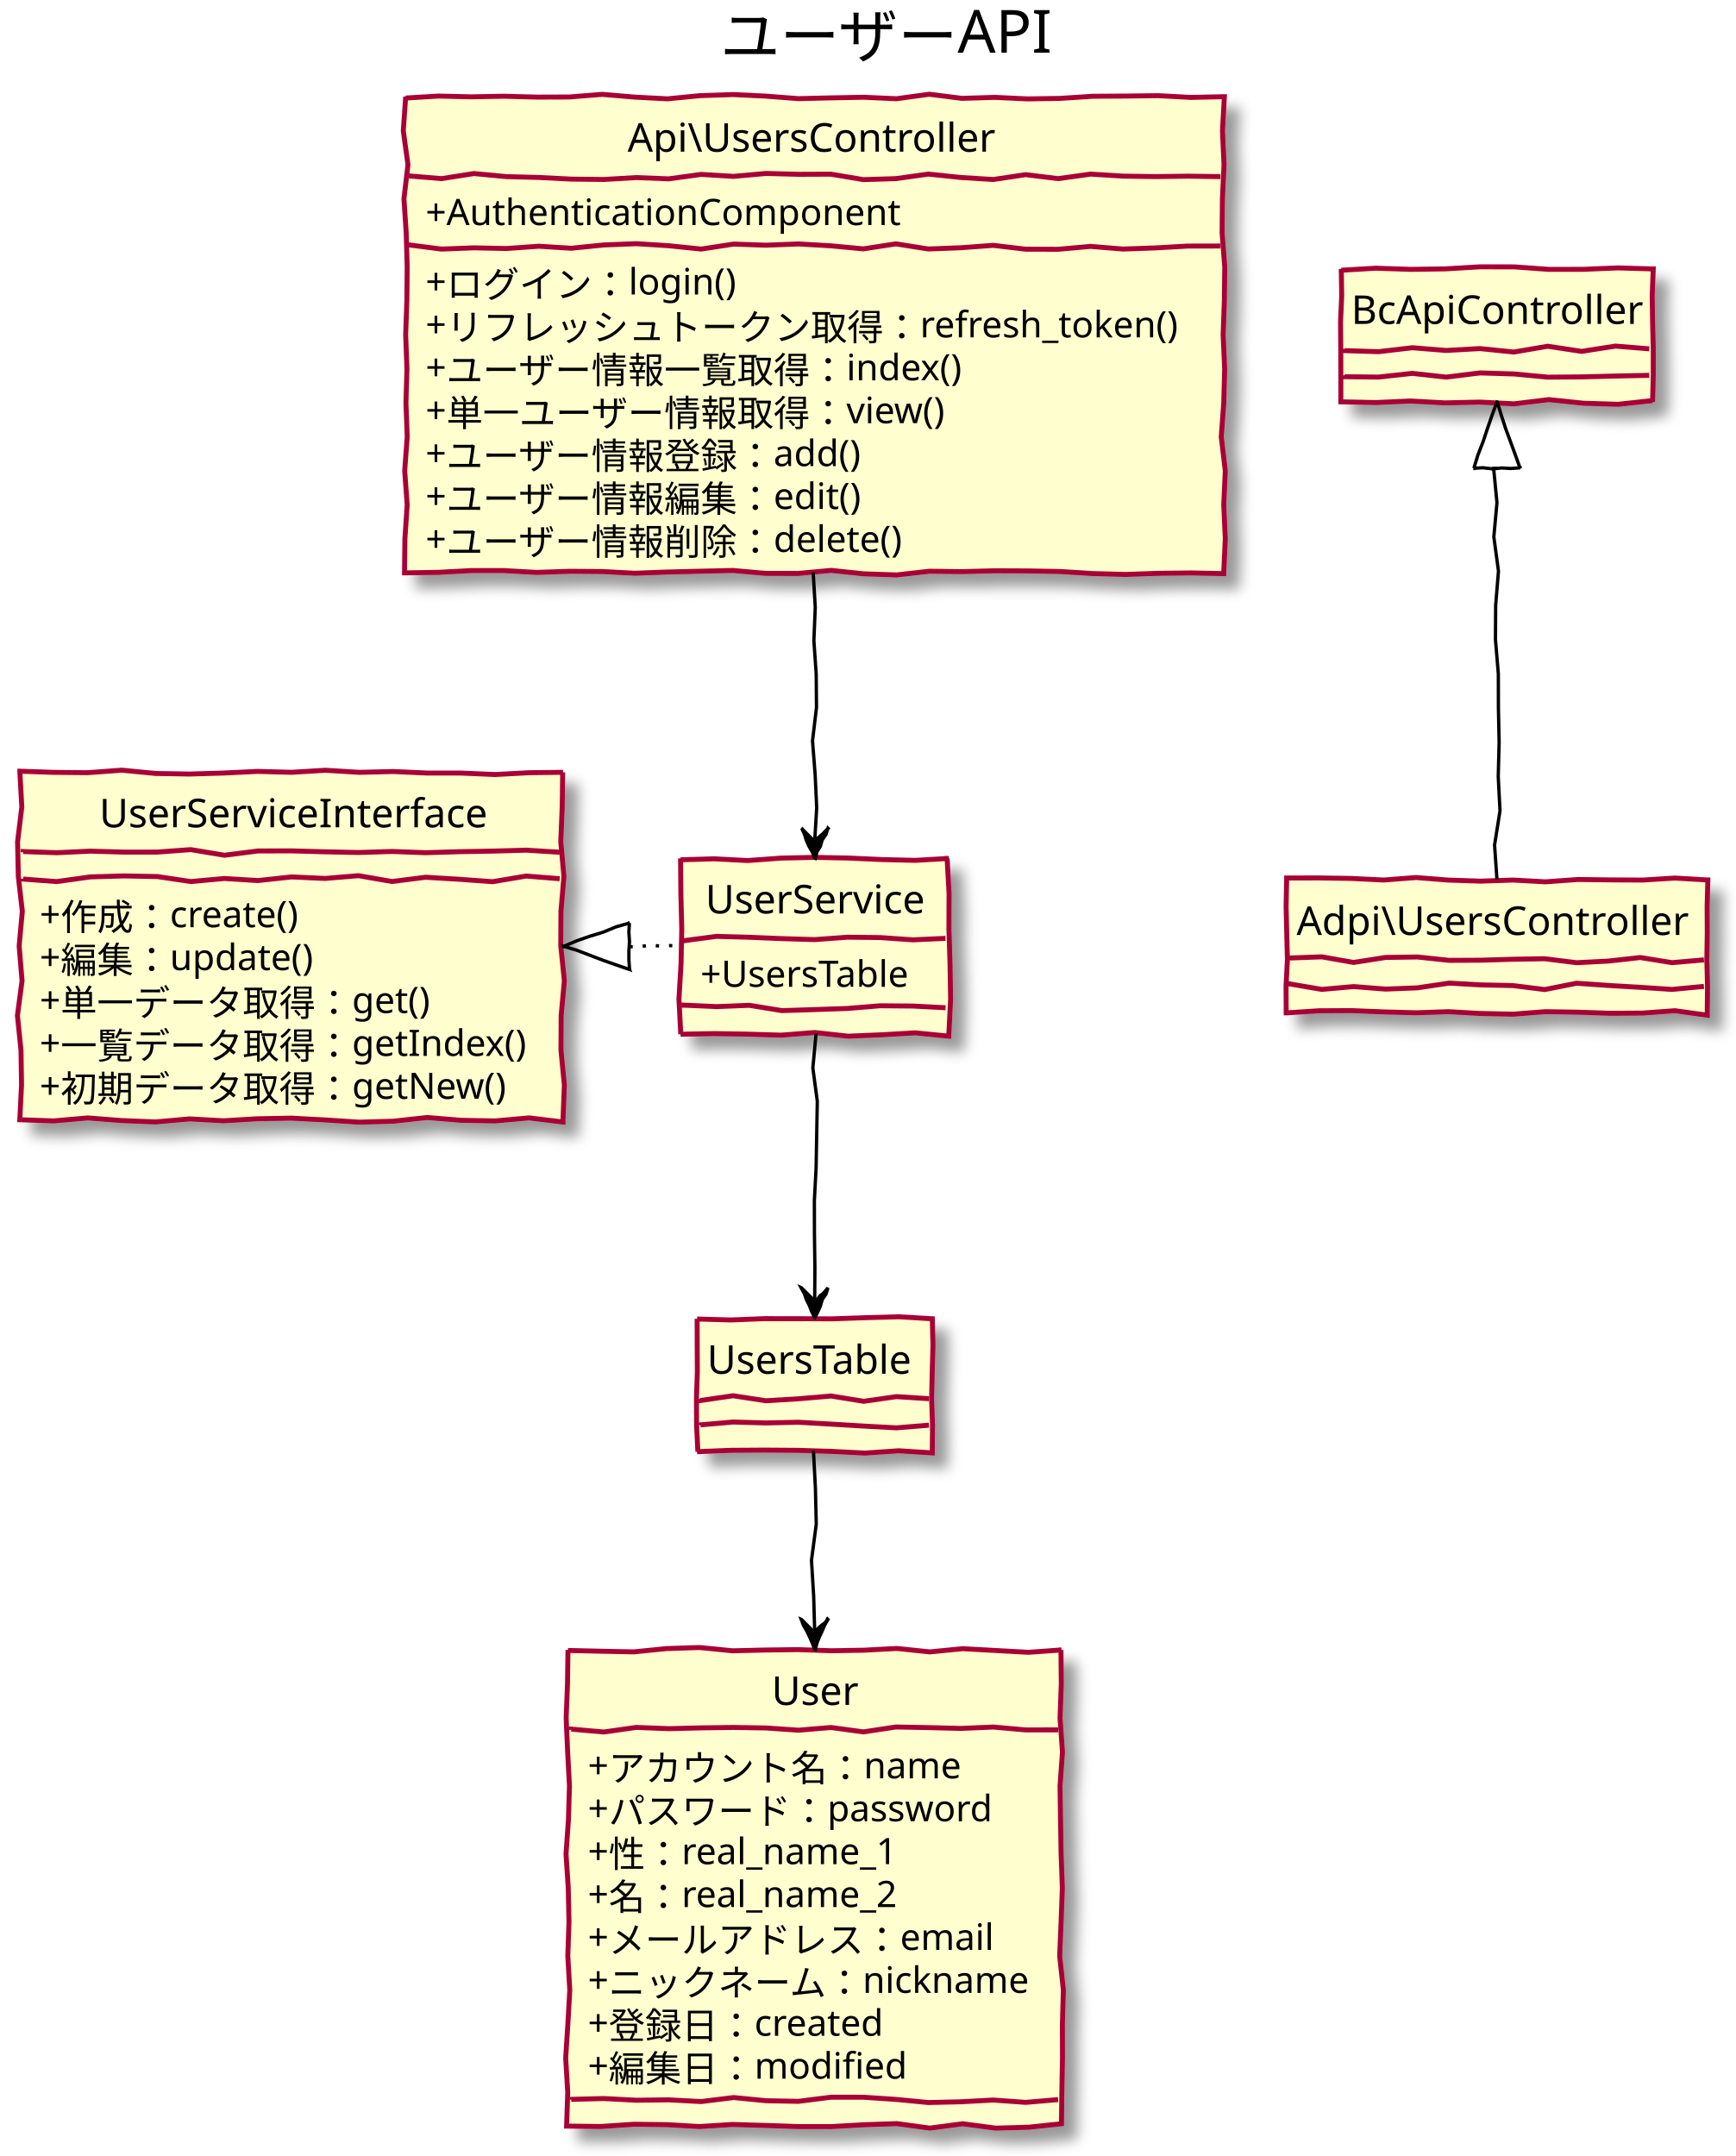
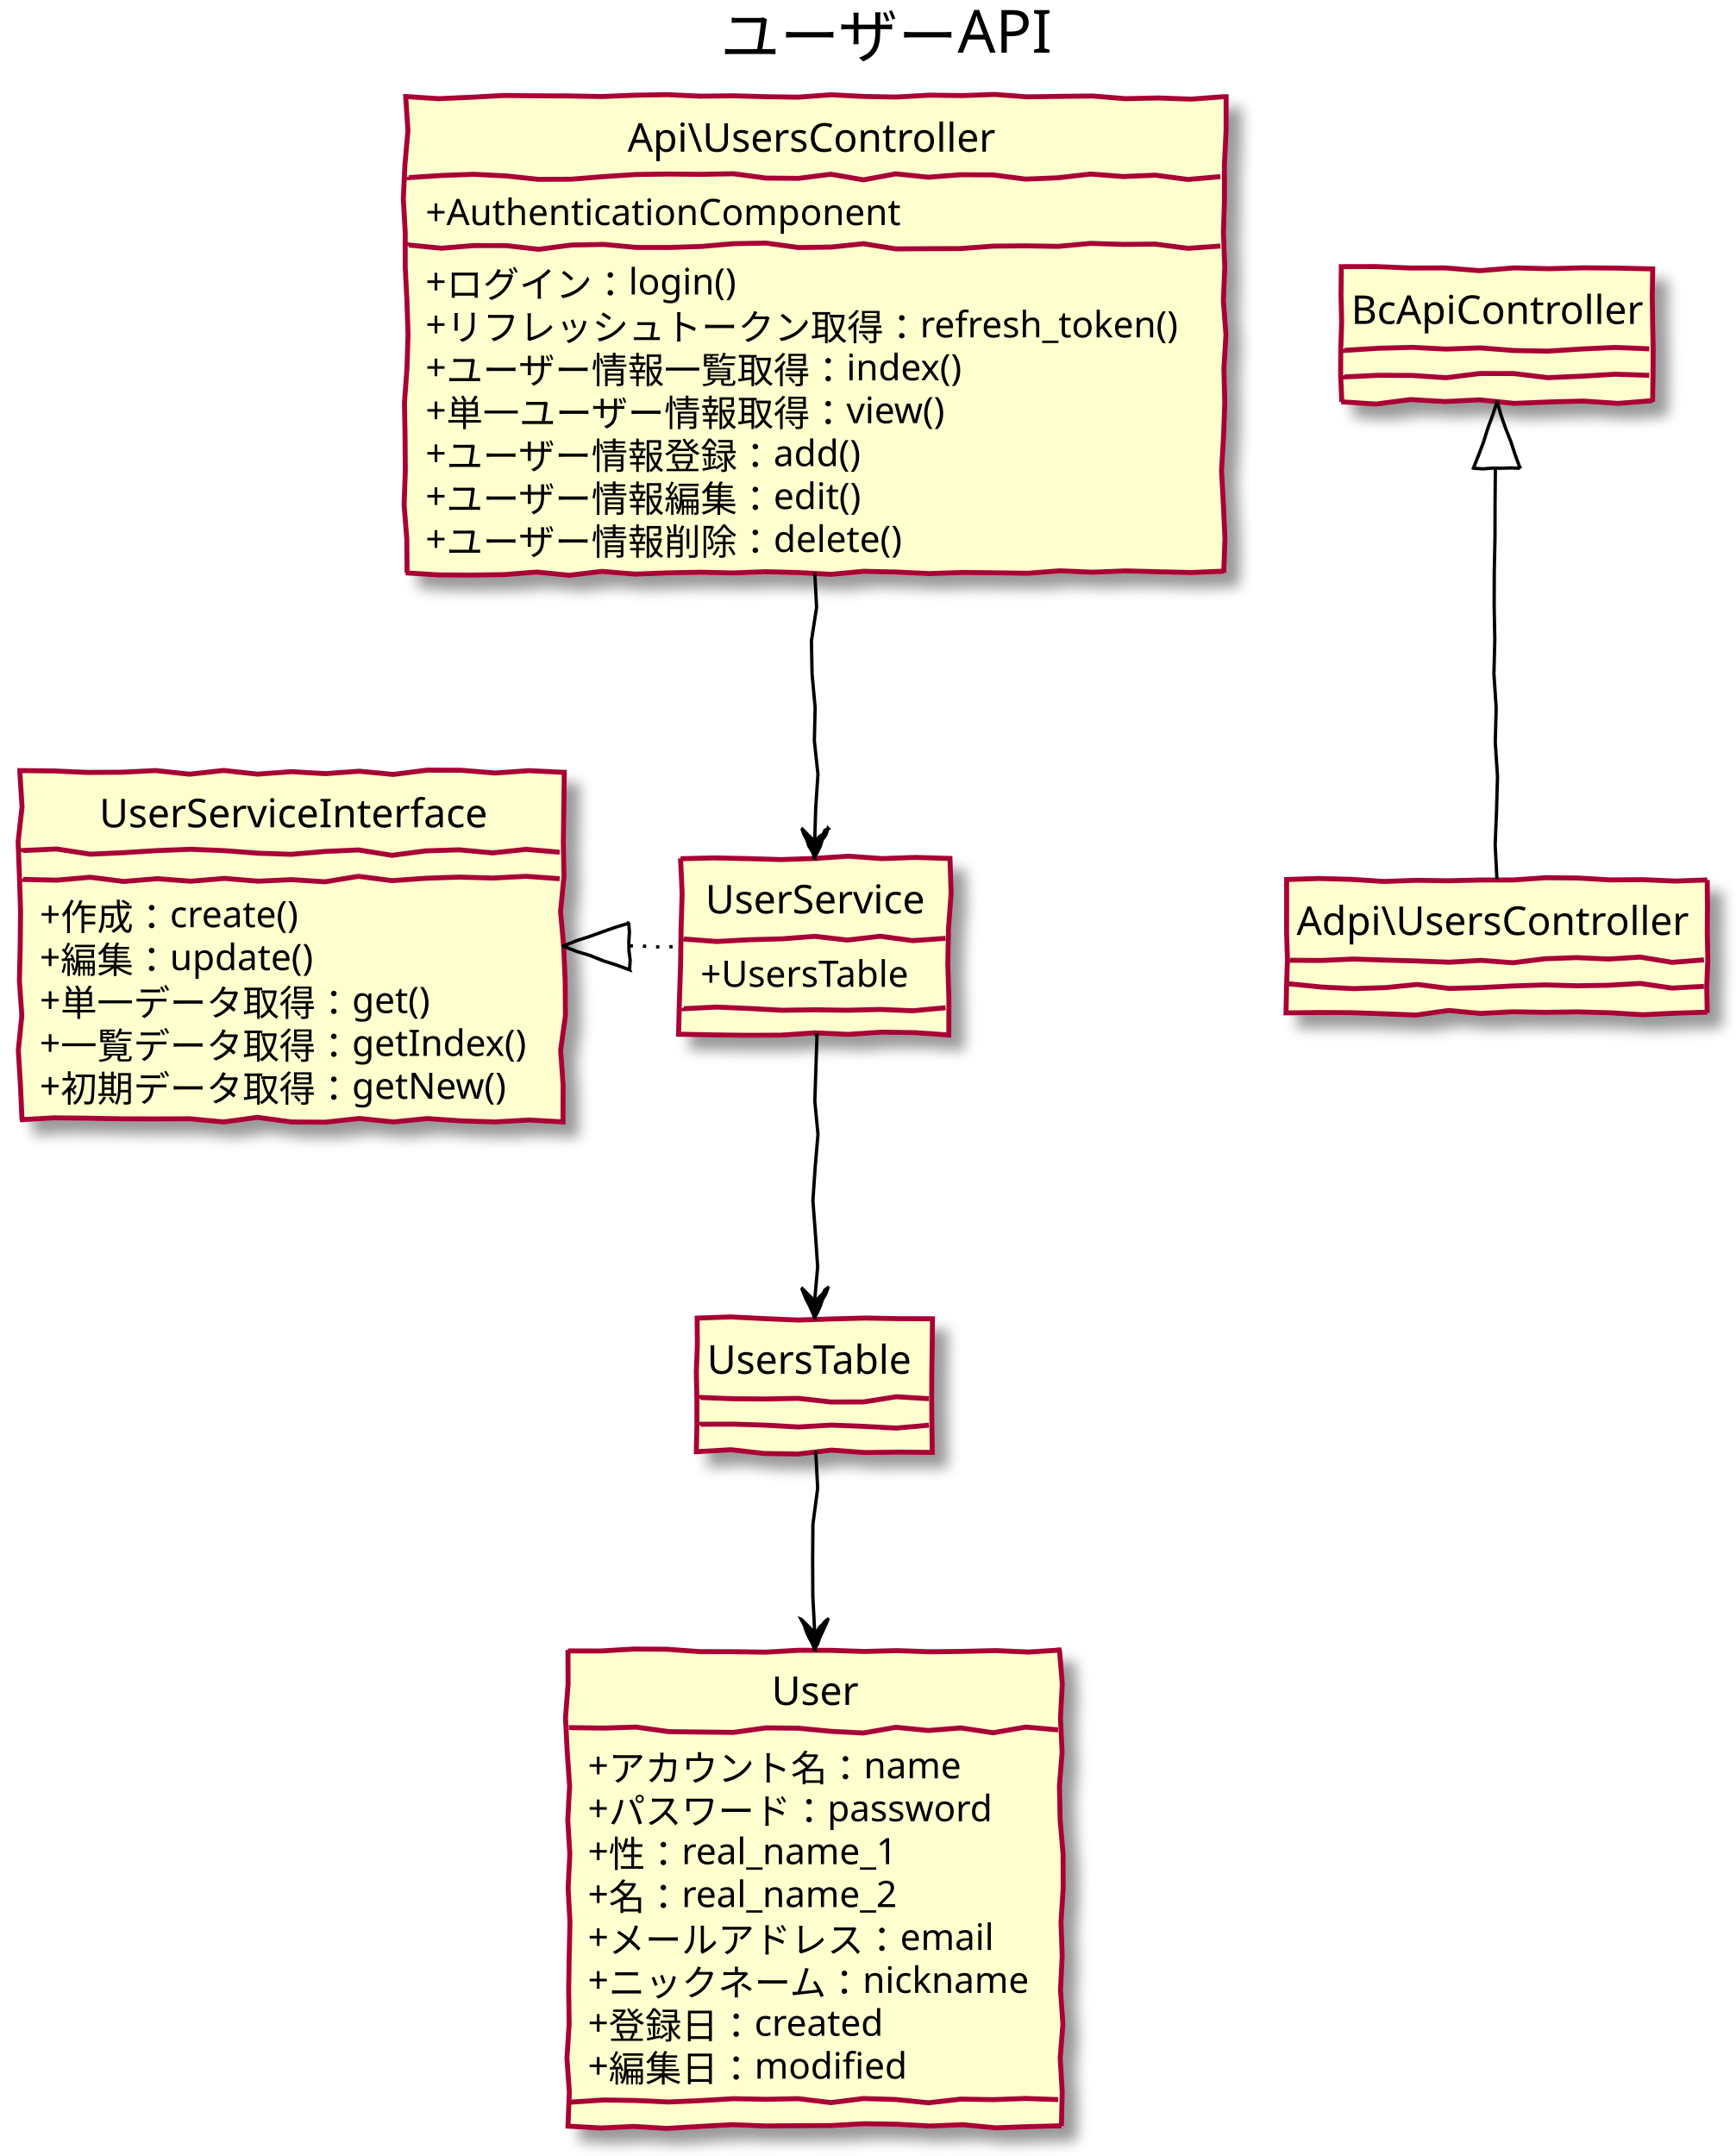
<svg xmlns="http://www.w3.org/2000/svg" contentScriptType="application/ecmascript" contentStyleType="text/css" height="651px" preserveAspectRatio="none" style="width:524px;height:651px;" version="1.1" viewBox="0 0 524 651" width="524px" zoomAndPan="magnify">
  <defs>
-     <filter height="300%" id="f5k20s4" width="300%" x="-1" y="-1">
+     <filter height="300%" id="f8b95df" width="300%" x="-1" y="-1">
      <feGaussianBlur result="blurOut" stdDeviation="2.0" />
      <feColorMatrix in="blurOut" result="blurOut2" type="matrix" values="0 0 0 0 0 0 0 0 0 0 0 0 0 0 0 0 0 0 .4 0" />
      <feOffset dx="4.0" dy="4.0" in="blurOut2" result="blurOut3" />
      <feBlend in="SourceGraphic" in2="blurOut3" mode="normal" />
    </filter>
  </defs>
  <g>
    <text fill="#000000" font-family="sans-serif" font-size="18" lengthAdjust="spacingAndGlyphs" textLength="99" x="217.5" y="17.402">ユーザーAPI</text>
-     <polygon fill="#FEFECE" filter="url(#f5k20s4)" points="122.5,29.199,122.5,29.599,132.38,29.008,142.26,29.237,152.14,29.054,162.02,29.32,171.9,29.287,181.78,28.487,191.66,29.324,201.54,29.843,211.42,28.88,221.3,28.549,231.18,29.02,241.06,29.787,250.94,29.551,260.82,29.367,270.7,29.812,280.58,28.453,290.46,29.701,300.34,29.396,310.22,29.862,320.1,29.709,329.98,29.064,339.86,29.008,349.74,28.885,359.62,29.416,369.5,29.199,369.698,29.199,369.125,39.469,369.593,49.738,369.107,60.008,369.011,70.277,369.808,80.547,369.696,90.816,369.324,101.086,369.787,111.356,369.515,121.625,368.758,131.894,369.977,142.164,369.51,152.434,369.979,162.703,369.5,172.973,369.5,173.201,359.62,172.996,349.74,173.111,339.86,173.455,329.98,173.181,320.1,172.568,310.22,172.388,300.34,172.346,290.46,172.601,280.58,172.487,270.7,173.604,260.82,173.265,250.94,172.23,241.06,173.145,231.18,173.126,221.3,172.251,211.42,172.48,201.54,172.723,191.66,173.091,181.78,172.57,171.9,172.502,162.02,172.839,152.14,172.285,142.26,172.286,132.38,172.817,122.5,172.973,122.137,172.973,122.264,162.703,122.946,152.434,122.198,142.164,122.957,131.894,122.574,121.625,122.876,111.356,122.491,101.086,122.85,90.816,122.945,80.547,122.651,70.277,121.972,60.008,123.186,49.738,121.774,39.469,122.5,29.199" style="stroke: #A80036; stroke-width: 1.5;" />
+     <polygon fill="#FEFECE" filter="url(#f8b95df)" points="122.5,29.199,122.5,29.142,132.38,29.802,142.26,29.361,152.14,28.822,162.02,28.924,171.9,28.973,181.78,29.147,191.66,28.747,201.54,28.584,211.42,29.039,221.3,28.923,231.18,29.197,241.06,29.335,250.94,28.617,260.82,29.119,270.7,29.298,280.58,28.736,290.46,28.861,300.34,28.52,310.22,29.24,320.1,29.093,329.98,28.989,339.86,29.794,349.74,29.58,359.62,29.933,369.5,29.199,370.233,29.199,370.218,39.469,369.715,49.738,369.746,60.008,369.419,70.277,369.827,80.547,369.407,90.816,370.174,101.086,369.568,111.356,369.831,121.625,369.453,131.894,368.842,142.164,369.415,152.434,369.881,162.703,369.5,172.973,369.5,172.457,359.62,172.876,349.74,172.641,339.86,172.386,329.98,172.784,320.1,172.355,310.22,173.1,300.34,172.956,290.46,172.852,280.58,173.201,270.7,172.725,260.82,172.506,250.94,173.425,241.06,172.886,231.18,172.627,221.3,172.996,211.42,172.779,201.54,172.981,191.66,173.349,181.78,172.529,171.9,173.707,162.02,172.738,152.14,173.509,142.26,173.647,132.38,173.589,122.5,172.973,122.919,172.973,122.829,162.703,122.02,152.434,122.384,142.164,122.308,131.894,122.121,121.625,122.876,111.356,123.204,101.086,122.877,90.816,122.353,80.547,122.361,70.277,121.782,60.008,122.266,49.738,123.18,39.469,122.5,29.199" style="stroke: #A80036; stroke-width: 1.5;" />
    <text fill="#000000" font-family="sans-serif" font-size="12" lengthAdjust="spacingAndGlyphs" textLength="113" x="189.5" y="45.801">Api\UsersController</text>
-     <path d="M123.5,53.332 L123.5,53.12 L133.3,53.938 L143.1,52.402 L152.9,53.332 L162.7,53.584 L172.5,54.081 L182.3,54.193 L192.1,53.616 L201.9,54.005 L211.7,52.658 L221.5,53.256 L231.3,52.374 L241.1,52.633 L250.9,52.594 L260.7,54.235 L270.5,53.937 L280.3,52.564 L290.1,53.588 L299.9,54.205 L309.7,52.734 L319.5,53.937 L329.3,52.572 L339.1,53.181 L348.9,53.318 L358.7,53.192 L368.5,53.332 " fill="#FEFECE" style="stroke: #A80036; stroke-width: 1.5;" />
+     <path d="M123.5,53.332 L123.5,53.624 L133.3,52.981 L143.1,52.63 L152.9,53.129 L162.7,54.166 L172.5,54.11 L182.3,53.32 L192.1,52.682 L201.9,52.552 L211.7,52.636 L221.5,52.464 L231.3,53.771 L241.1,53.853 L250.9,52.608 L260.7,54.3 L270.5,52.49 L280.3,53.508 L290.1,52.757 L299.9,52.817 L309.7,54.083 L319.5,53.677 L329.3,52.548 L339.1,53.3 L348.9,52.895 L358.7,54.191 L368.5,53.332 " fill="#FEFECE" style="stroke: #A80036; stroke-width: 1.5;" />
    <text fill="#000000" font-family="sans-serif" font-size="11" lengthAdjust="spacingAndGlyphs" textLength="151" x="128.5" y="67.967">+AuthenticationComponent</text>
-     <path d="M123.5,74.287 L123.5,73.951 L133.3,75.212 L143.1,74.834 L152.9,75.041 L162.7,74.344 L172.5,74.961 L182.3,73.965 L192.1,73.579 L201.9,74.191 L211.7,75.207 L221.5,73.702 L231.3,74.037 L241.1,73.658 L250.9,74.226 L260.7,75.145 L270.5,73.633 L280.3,75.18 L290.1,74.805 L299.9,74.084 L309.7,75.244 L319.5,75.271 L329.3,74.395 L339.1,75.201 L348.9,74.855 L358.7,74.296 L368.5,74.287 " fill="#FEFECE" style="stroke: #A80036; stroke-width: 1.5;" />
+     <path d="M123.5,74.287 L123.5,73.988 L133.3,74.956 L143.1,74.152 L152.9,74.169 L162.7,75.284 L172.5,73.988 L182.3,73.799 L192.1,74.716 L201.9,74.725 L211.7,74.417 L221.5,73.577 L231.3,73.401 L241.1,74.744 L250.9,74.606 L260.7,73.593 L270.5,75.152 L280.3,75.092 L290.1,75.06 L299.9,74.319 L309.7,74.234 L319.5,74.393 L329.3,73.489 L339.1,73.793 L348.9,73.708 L358.7,74.99 L368.5,74.287 " fill="#FEFECE" style="stroke: #A80036; stroke-width: 1.5;" />
    <text fill="#000000" font-family="sans-serif" font-size="11" lengthAdjust="spacingAndGlyphs" textLength="99" x="128.5" y="88.922">+ログイン：login()</text>
    <text fill="#000000" font-family="sans-serif" font-size="11" lengthAdjust="spacingAndGlyphs" textLength="235" x="128.5" y="101.877">+リフレッシュトークン取得：refresh_token()</text>
    <text fill="#000000" font-family="sans-serif" font-size="11" lengthAdjust="spacingAndGlyphs" textLength="168" x="128.5" y="114.832">+ユーザー情報一覧取得：index()</text>
    <text fill="#000000" font-family="sans-serif" font-size="11" lengthAdjust="spacingAndGlyphs" textLength="161" x="128.5" y="127.787">+単一ユーザー情報取得：view()</text>
    <text fill="#000000" font-family="sans-serif" font-size="11" lengthAdjust="spacingAndGlyphs" textLength="136" x="128.5" y="140.742">+ユーザー情報登録：add()</text>
    <text fill="#000000" font-family="sans-serif" font-size="11" lengthAdjust="spacingAndGlyphs" textLength="136" x="128.5" y="153.697">+ユーザー情報編集：edit()</text>
    <text fill="#000000" font-family="sans-serif" font-size="11" lengthAdjust="spacingAndGlyphs" textLength="148" x="128.5" y="166.652">+ユーザー情報削除：delete()</text>
-     <polygon fill="#FEFECE" filter="url(#f5k20s4)" points="205.5,259.199,205.5,259.614,215.625,259.313,225.75,259.841,235.875,259.1,246,258.882,256.125,259.082,266.25,259.54,276.375,259.783,286.5,259.199,285.983,259.199,286.571,269.817,286.531,280.434,286.858,291.052,287.04,301.67,286.5,312.287,286.5,312.87,276.375,311.869,266.25,312.448,256.125,312.878,246,311.768,235.875,312.564,225.75,312.259,215.625,312.094,205.5,312.287,205.561,312.287,205.007,301.67,205.637,291.052,205.86,280.434,205.587,269.817,205.5,259.199" style="stroke: #A80036; stroke-width: 1.5;" />
+     <polygon fill="#FEFECE" filter="url(#f8b95df)" points="205.5,259.199,205.5,259.28,215.625,259.041,225.75,259.255,235.875,259.547,246,259.211,256.125,258.519,266.25,259.254,276.375,258.898,286.5,259.199,286.848,259.199,287.195,269.817,286.394,280.434,286.197,291.052,286.524,301.67,286.5,312.287,286.5,312.521,276.375,311.813,266.25,311.656,256.125,312.331,246,311.866,235.875,312.561,225.75,312.613,215.625,312.484,205.5,312.287,204.888,312.287,205.161,301.67,205.514,291.052,205.648,280.434,205.972,269.817,205.5,259.199" style="stroke: #A80036; stroke-width: 1.5;" />
    <text fill="#000000" font-family="sans-serif" font-size="12" lengthAdjust="spacingAndGlyphs" textLength="66" x="213" y="275.801">UserService</text>
-     <path d="M206.5,283.332 L206.5,284.041 L216.375,282.733 L226.25,283.004 L236.125,283.418 L246,283.712 L255.875,282.987 L265.75,283.093 L275.625,283.785 L285.5,283.332 " fill="#FEFECE" style="stroke: #A80036; stroke-width: 1.5;" />
+     <path d="M206.5,283.332 L206.5,283.529 L216.375,284.283 L226.25,283.753 L236.125,283.478 L246,282.722 L255.875,283.85 L265.75,282.701 L275.625,284.022 L285.5,283.332 " fill="#FEFECE" style="stroke: #A80036; stroke-width: 1.5;" />
    <text fill="#000000" font-family="sans-serif" font-size="11" lengthAdjust="spacingAndGlyphs" textLength="69" x="211.5" y="297.967">+UsersTable</text>
-     <path d="M206.5,304.287 L206.5,303.502 L216.375,303.947 L226.25,303.552 L236.125,305.156 L246,304.841 L255.875,304.501 L265.75,303.689 L275.625,303.775 L285.5,304.287 " fill="#FEFECE" style="stroke: #A80036; stroke-width: 1.5;" />
-     <polygon fill="#FEFECE" filter="url(#f5k20s4)" points="6,233.199,6,232.863,16.25,233.216,26.5,233.311,36.75,232.553,47,233.546,57.25,233.721,67.5,233.416,77.75,232.92,88,233.197,98.25,232.579,108.5,233.205,118.75,232.96,129,233.421,139.25,233.428,149.5,233.87,159.75,233.319,170,233.199,169.901,233.199,169.755,243.69,169.324,254.181,170.279,264.672,169.378,275.163,169.329,285.653,170.412,296.144,169.44,306.635,169.384,317.126,170.411,327.617,170,338.107,170,338.8,159.75,337.541,149.5,338.463,139.25,338.275,129,337.421,118.75,338.548,108.5,338.837,98.25,338.168,88,337.618,77.75,337.807,67.5,338.419,57.25,337.848,47,338.765,36.75,338.354,26.5,337.553,16.25,338.454,6,338.107,5.979,338.107,6.5,327.617,6.342,317.126,5.261,306.635,6.661,296.144,5.785,285.653,6.74,275.163,5.538,264.672,5.306,254.181,6.588,243.69,6,233.199" style="stroke: #A80036; stroke-width: 1.5;" />
+     <path d="M206.5,304.287 L206.5,304.576 L216.375,304.077 L226.25,304.505 L236.125,305.044 L246,304.901 L255.875,305.039 L265.75,304.802 L275.625,305.198 L285.5,304.287 " fill="#FEFECE" style="stroke: #A80036; stroke-width: 1.5;" />
+     <polygon fill="#FEFECE" filter="url(#f8b95df)" points="6,233.199,6,232.672,16.25,232.781,26.5,233.234,36.75,233.171,47,232.665,57.25,233.767,67.5,232.635,77.75,233.748,88,233,98.25,233.601,108.5,232.864,118.75,233.84,129,232.536,139.25,232.584,149.5,233.413,159.75,232.698,170,233.199,170.389,233.199,170.253,243.69,170.099,254.181,170.303,264.672,169.263,275.163,170.194,285.653,170.661,296.144,170.739,306.635,169.287,317.126,170.036,327.617,170,338.107,170,338.75,159.75,338.189,149.5,338.765,139.25,338.454,129,337.751,118.75,338.768,108.5,337.724,98.25,338.847,88,338.774,77.75,337.388,67.5,338.774,57.25,337.811,47,337.864,36.75,337.827,26.5,337.645,16.25,337.531,6,338.107,6.646,338.107,6.175,327.617,5.531,317.126,6.593,306.635,5.862,296.144,6.101,285.653,6.213,275.163,5.869,264.672,5.47,254.181,6.657,243.69,6,233.199" style="stroke: #A80036; stroke-width: 1.5;" />
    <text fill="#000000" font-family="sans-serif" font-size="12" lengthAdjust="spacingAndGlyphs" textLength="116" x="30" y="249.801">UserServiceInterface</text>
-     <path d="M7,257.332 L7,257.127 L17.125,257.475 L27.25,257.006 L37.375,257.29 L47.5,257.286 L57.625,256.542 L67.75,258.238 L77.875,256.947 L88,256.921 L98.125,257.2 L108.25,257.414 L118.375,257.097 L128.5,257.473 L138.625,257.166 L148.75,256.992 L158.875,256.705 L169,257.332 " fill="#FEFECE" style="stroke: #A80036; stroke-width: 1.5;" />
-     <path d="M7,265.332 L7,265.437 L17.125,266.194 L27.25,264.779 L37.375,264.484 L47.5,264.674 L57.625,266.185 L67.75,265.256 L77.875,265.889 L88,264.782 L98.125,265.243 L108.25,264.41 L118.375,266.172 L128.5,264.883 L138.625,265.492 L148.75,266.227 L158.875,264.522 L169,265.332 " fill="#FEFECE" style="stroke: #A80036; stroke-width: 1.5;" />
+     <path d="M7,257.332 L7,256.805 L17.125,256.346 L27.25,257.923 L37.375,257.458 L47.5,256.822 L57.625,256.437 L67.75,256.852 L77.875,257.623 L88,257.957 L98.125,257.092 L108.25,256.635 L118.375,258.263 L128.5,256.931 L138.625,256.602 L148.75,257.533 L158.875,256.456 L169,257.332 " fill="#FEFECE" style="stroke: #A80036; stroke-width: 1.5;" />
+     <path d="M7,265.332 L7,265.542 L17.125,265.76 L27.25,264.882 L37.375,266.154 L47.5,265.317 L57.625,266.088 L67.75,265.236 L77.875,266.072 L88,265.611 L98.125,266.254 L108.25,264.599 L118.375,265.911 L128.5,265.191 L138.625,264.836 L148.75,265.124 L158.875,264.597 L169,265.332 " fill="#FEFECE" style="stroke: #A80036; stroke-width: 1.5;" />
    <text fill="#000000" font-family="sans-serif" font-size="11" lengthAdjust="spacingAndGlyphs" textLength="83" x="12" y="279.967">+作成：create()</text>
    <text fill="#000000" font-family="sans-serif" font-size="11" lengthAdjust="spacingAndGlyphs" textLength="87" x="12" y="292.922">+編集：update()</text>
    <text fill="#000000" font-family="sans-serif" font-size="11" lengthAdjust="spacingAndGlyphs" textLength="122" x="12" y="305.877">+単一データ取得：get()</text>
    <text fill="#000000" font-family="sans-serif" font-size="11" lengthAdjust="spacingAndGlyphs" textLength="152" x="12" y="318.832">+一覧データ取得：getIndex()</text>
    <text fill="#000000" font-family="sans-serif" font-size="11" lengthAdjust="spacingAndGlyphs" textLength="144" x="12" y="331.787">+初期データ取得：getNew()</text>
-     <polygon fill="#FEFECE" filter="url(#f5k20s4)" points="210.5,398.199,210.5,398.27,220.643,398.56,230.786,398.161,240.929,398.171,251.071,398.224,261.214,397.878,271.357,397.595,281.5,398.199,281.512,398.199,281.711,406.226,281.487,414.252,281.298,422.279,281.578,430.305,281.5,438.332,281.5,438.704,271.357,438.056,261.214,438.753,251.071,438.242,240.929,437.922,230.786,437.855,220.643,437.918,210.5,438.332,210.725,438.332,210.328,430.305,210.294,422.279,210.56,414.252,210.522,406.226,210.5,398.199" style="stroke: #A80036; stroke-width: 1.5;" />
+     <polygon fill="#FEFECE" filter="url(#f8b95df)" points="210.5,398.199,210.5,398.005,220.643,397.638,230.786,398.157,240.929,398.577,251.071,398.254,261.214,397.985,271.357,398.161,281.5,398.199,281.561,398.199,281.483,406.226,281.365,414.252,281.327,422.279,281.396,430.305,281.5,438.332,281.5,438.555,271.357,438.461,261.214,438.598,251.071,437.861,240.929,439.041,230.786,438.881,220.643,437.745,210.5,438.332,210.258,438.332,210.433,430.305,210.429,422.279,210.258,414.252,210.566,406.226,210.5,398.199" style="stroke: #A80036; stroke-width: 1.5;" />
    <text fill="#000000" font-family="sans-serif" font-size="12" lengthAdjust="spacingAndGlyphs" textLength="65" x="213.5" y="414.801">UsersTable</text>
-     <path d="M211.5,422.332 L211.5,422.877 L221.357,421.441 L231.214,422.956 L241.071,422.365 L250.929,421.521 L260.786,423.123 L270.643,421.711 L280.5,422.332 " fill="#FEFECE" style="stroke: #A80036; stroke-width: 1.5;" />
-     <path d="M211.5,430.332 L211.5,430.237 L221.357,429.378 L231.214,429.653 L241.071,429.441 L250.929,430.008 L260.786,430.602 L270.643,431.135 L280.5,430.332 " fill="#FEFECE" style="stroke: #A80036; stroke-width: 1.5;" />
-     <polygon fill="#FEFECE" filter="url(#f5k20s4)" points="171.5,498.199,171.5,498.35,181.433,498.58,191.367,498.778,201.3,497.783,211.233,497.462,221.167,498.454,231.1,498.222,241.033,498.098,250.967,498.44,260.9,498.274,270.833,497.744,280.767,498.789,290.7,497.817,300.633,498.368,310.567,498.911,320.5,498.199,320.358,498.199,320.457,508.469,320.077,518.738,320.812,529.008,320.077,539.277,320.23,549.547,320.404,559.816,320.775,570.086,320.396,580.356,319.969,590.625,321.087,600.894,320.791,611.164,320.815,621.434,320.623,631.703,320.5,641.973,320.5,641.265,310.567,642.314,300.633,642.585,290.7,641.268,280.767,642.58,270.833,641.224,260.9,641.561,250.967,642.118,241.033,642.111,231.1,641.774,221.167,641.477,211.233,642.107,201.3,641.53,191.367,641.417,181.433,642.087,171.5,641.973,171.085,641.973,171.423,631.703,170.808,621.434,171.463,611.164,172.046,600.894,171.448,590.625,171.802,580.356,171.584,570.086,170.912,559.816,171.632,549.547,171.947,539.277,171.399,529.008,170.95,518.738,171.355,508.469,171.5,498.199" style="stroke: #A80036; stroke-width: 1.5;" />
+     <path d="M211.5,422.332 L211.5,421.967 L221.357,422.351 L231.214,422.418 L241.071,422.23 L250.929,423.329 L260.786,423.304 L270.643,421.743 L280.5,422.332 " fill="#FEFECE" style="stroke: #A80036; stroke-width: 1.5;" />
+     <path d="M211.5,430.332 L211.5,430.043 L221.357,430.015 L231.214,430.328 L241.071,430.876 L250.929,430.305 L260.786,430.683 L270.643,431.206 L280.5,430.332 " fill="#FEFECE" style="stroke: #A80036; stroke-width: 1.5;" />
+     <polygon fill="#FEFECE" filter="url(#f8b95df)" points="171.5,498.199,171.5,498.491,181.433,498.511,191.367,497.921,201.3,497.979,211.233,498.708,221.167,498.719,231.1,498.864,241.033,498.304,250.967,498.325,260.9,498.661,270.833,498.397,280.767,498.746,290.7,498.634,300.633,498.392,310.567,498.833,320.5,498.199,319.916,498.199,320.761,508.469,320.209,518.738,320.712,529.008,319.899,539.277,320.118,549.547,320.995,559.816,321.032,570.086,320.378,580.356,320.734,590.625,320.223,600.894,320.954,611.164,320.131,621.434,320.736,631.703,320.5,641.973,320.5,641.874,310.567,642.134,300.633,642.492,290.7,641.549,280.767,641.95,270.833,641.405,260.9,641.253,250.967,641.807,241.033,641.845,231.1,641.924,221.167,641.55,211.233,642.075,201.3,642.675,191.367,642.068,181.433,642.551,171.5,641.973,171.5,641.973,171.912,631.703,171.184,621.434,171.856,611.164,171.713,600.894,171.863,590.625,172.098,580.356,171.543,570.086,172.06,559.816,171.438,549.547,171.99,539.277,171.277,529.008,170.753,518.738,171.533,508.469,171.5,498.199" style="stroke: #A80036; stroke-width: 1.5;" />
    <text fill="#000000" font-family="sans-serif" font-size="12" lengthAdjust="spacingAndGlyphs" textLength="26" x="233" y="514.801">User</text>
-     <path d="M172.5,522.332 L172.5,522.104 L182.3,522.976 L192.1,521.587 L201.9,521.97 L211.7,521.726 L221.5,521.597 L231.3,521.756 L241.1,522.431 L250.9,521.612 L260.7,522.942 L270.5,521.462 L280.3,521.644 L290.1,521.895 L299.9,521.477 L309.7,522.348 L319.5,522.332 " fill="#FEFECE" style="stroke: #A80036; stroke-width: 1.5;" />
+     <path d="M172.5,522.332 L172.5,521.664 L182.3,521.79 L192.1,521.496 L201.9,522.863 L211.7,522.987 L221.5,523.092 L231.3,521.723 L241.1,521.828 L250.9,522.775 L260.7,523.272 L270.5,521.561 L280.3,522.521 L290.1,521.74 L299.9,523.209 L309.7,521.484 L319.5,522.332 " fill="#FEFECE" style="stroke: #A80036; stroke-width: 1.5;" />
    <text fill="#000000" font-family="sans-serif" font-size="11" lengthAdjust="spacingAndGlyphs" textLength="115" x="177.5" y="536.967">+アカウント名：name</text>
    <text fill="#000000" font-family="sans-serif" font-size="11" lengthAdjust="spacingAndGlyphs" textLength="127" x="177.5" y="549.922">+パスワード：password</text>
    <text fill="#000000" font-family="sans-serif" font-size="11" lengthAdjust="spacingAndGlyphs" textLength="99" x="177.5" y="562.877">+性：real_name_1</text>
    <text fill="#000000" font-family="sans-serif" font-size="11" lengthAdjust="spacingAndGlyphs" textLength="99" x="177.5" y="575.832">+名：real_name_2</text>
    <text fill="#000000" font-family="sans-serif" font-size="11" lengthAdjust="spacingAndGlyphs" textLength="125" x="177.5" y="588.787">+メールアドレス：email</text>
    <text fill="#000000" font-family="sans-serif" font-size="11" lengthAdjust="spacingAndGlyphs" textLength="137" x="177.5" y="601.742">+ニックネーム：nickname</text>
    <text fill="#000000" font-family="sans-serif" font-size="11" lengthAdjust="spacingAndGlyphs" textLength="93" x="177.5" y="614.697">+登録日：created</text>
    <text fill="#000000" font-family="sans-serif" font-size="11" lengthAdjust="spacingAndGlyphs" textLength="100" x="177.5" y="627.652">+編集日：modified</text>
-     <path d="M172.5,633.973 L172.5,633.898 L182.3,633.648 L192.1,634.16 L201.9,634.042 L211.7,634.566 L221.5,633.351 L231.3,634.309 L241.1,634.496 L250.9,633.246 L260.7,633.254 L270.5,633.908 L280.3,634.859 L290.1,634.632 L299.9,634.099 L309.7,634.807 L319.5,633.973 " fill="#FEFECE" style="stroke: #A80036; stroke-width: 1.5;" />
-     <polygon fill="#FEFECE" filter="url(#f5k20s4)" points="388.5,265.699,388.5,265.113,398.269,265.087,408.038,265.241,417.808,265.722,427.577,264.963,437.346,265.742,447.115,266.061,456.885,265.729,466.654,266.265,476.423,265.558,486.192,265.681,495.962,265.735,505.731,265.126,515.5,265.699,515.681,265.699,515.467,273.726,515.509,281.752,515.379,289.779,515.585,297.805,515.5,305.832,515.5,306.536,505.731,305.182,495.962,305.897,486.192,305.959,476.423,305.627,466.654,305.463,456.885,306.229,447.115,306.021,437.346,305.474,427.577,305.808,417.808,305.544,408.038,305.147,398.269,305.199,388.5,305.832,388.365,305.832,388.318,297.805,388.734,289.779,388.529,281.752,388.338,273.726,388.5,265.699" style="stroke: #A80036; stroke-width: 1.5;" />
+     <path d="M172.5,633.973 L172.5,634.729 L182.3,634.085 L192.1,634.244 L201.9,634.692 L211.7,634.264 L221.5,633.694 L231.3,633.884 L241.1,633.689 L250.9,634.887 L260.7,633.65 L270.5,633.94 L280.3,634.935 L290.1,633.825 L299.9,633.982 L309.7,633.629 L319.5,633.973 " fill="#FEFECE" style="stroke: #A80036; stroke-width: 1.5;" />
+     <polygon fill="#FEFECE" filter="url(#f8b95df)" points="388.5,265.699,388.5,265.566,398.269,265.26,408.038,265.524,417.808,266.156,427.577,265.808,437.346,265.945,447.115,265.711,456.885,265.705,466.654,265.03,476.423,265.113,486.192,265.687,495.962,265.608,505.731,266.032,515.5,265.699,515.494,265.699,515.574,273.726,515.518,281.752,515.684,289.779,515.353,297.805,515.5,305.832,515.5,305.624,505.731,305.933,495.962,306.408,486.192,305.806,476.423,305.539,466.654,305.683,456.885,305.504,447.115,306.012,437.346,305.114,427.577,306.499,417.808,306.11,408.038,305.775,398.269,305.729,388.5,305.832,388.315,305.832,388.474,297.805,388.746,289.779,388.492,281.752,388.498,273.726,388.5,265.699" style="stroke: #A80036; stroke-width: 1.5;" />
    <text fill="#000000" font-family="sans-serif" font-size="12" lengthAdjust="spacingAndGlyphs" textLength="121" x="391.5" y="282.301">Adpi\UsersController</text>
-     <path d="M389.5,289.832 L389.5,289.264 L399.115,288.918 L408.731,290.611 L418.346,289.101 L427.962,288.958 L437.577,289.978 L447.192,289.933 L456.808,289.642 L466.423,289.486 L476.038,290.689 L485.654,290.191 L495.269,289.123 L504.885,290.673 L514.5,289.832 " fill="#FEFECE" style="stroke: #A80036; stroke-width: 1.5;" />
-     <path d="M389.5,297.832 L389.5,297.108 L399.115,298.747 L408.731,297.89 L418.346,298.653 L427.962,298.278 L437.577,296.849 L447.192,297.388 L456.808,297.594 L466.423,298.792 L476.038,296.89 L485.654,297.558 L495.269,298.118 L504.885,298.753 L514.5,297.832 " fill="#FEFECE" style="stroke: #A80036; stroke-width: 1.5;" />
-     <polygon fill="#FEFECE" filter="url(#f5k20s4)" points="405,81.199,405,81.592,415.444,80.982,425.889,81.329,436.333,81.189,446.778,80.568,457.222,80.581,467.667,81.337,478.111,81.319,488.556,80.892,499,81.199,499.204,81.199,498.878,89.226,499.005,97.252,499.205,105.279,499.2,113.305,499,121.332,499,120.954,488.556,122.079,478.111,121.753,467.667,120.662,457.222,121.936,446.778,121.416,436.333,121.65,425.889,121.081,415.444,121.548,405,121.332,404.87,121.332,404.87,113.305,404.841,105.279,404.776,97.252,405.128,89.226,405,81.199" style="stroke: #A80036; stroke-width: 1.5;" />
+     <path d="M389.5,289.832 L389.5,289.95 L399.115,290.005 L408.731,289.579 L418.346,289.904 L427.962,290.17 L437.577,290.536 L447.192,289.977 L456.808,290.705 L466.423,289.503 L476.038,289.148 L485.654,289.58 L495.269,288.991 L504.885,290.581 L514.5,289.832 " fill="#FEFECE" style="stroke: #A80036; stroke-width: 1.5;" />
+     <path d="M389.5,297.832 L389.5,297.087 L399.115,298.042 L408.731,298.516 L418.346,298.209 L427.962,297.255 L437.577,298.461 L447.192,298.201 L456.808,297.709 L466.423,297.391 L476.038,297.655 L485.654,297.498 L495.269,296.949 L504.885,298.346 L514.5,297.832 " fill="#FEFECE" style="stroke: #A80036; stroke-width: 1.5;" />
+     <polygon fill="#FEFECE" filter="url(#f8b95df)" points="405,81.199,405,80.511,415.444,80.487,425.889,80.927,436.333,80.896,446.778,81.736,457.222,80.885,467.667,81.133,478.111,80.862,488.556,80.952,499,81.199,499.042,81.199,498.897,89.226,499.017,97.252,499.171,105.279,499.136,113.305,499,121.332,499,120.977,488.556,121.808,478.111,121.108,467.667,121.376,457.222,121.808,446.778,120.742,436.333,121.253,425.889,120.651,415.444,121.999,405,121.332,405.165,121.332,404.805,113.305,404.852,105.279,405.113,97.252,404.922,89.226,405,81.199" style="stroke: #A80036; stroke-width: 1.5;" />
    <text fill="#000000" font-family="sans-serif" font-size="12" lengthAdjust="spacingAndGlyphs" textLength="88" x="408" y="97.801">BcApiController</text>
-     <path d="M406,105.332 L406,105.872 L416.222,106.19 L426.444,105.001 L436.667,105.821 L446.889,105.251 L457.111,106.3 L467.333,104.548 L477.556,106.096 L487.778,104.504 L498,105.332 " fill="#FEFECE" style="stroke: #A80036; stroke-width: 1.5;" />
-     <path d="M406,113.332 L406,113.751 L416.222,113.855 L426.444,112.738 L436.667,113.868 L446.889,112.605 L457.111,112.914 L467.333,113.882 L477.556,113.803 L487.778,113.544 L498,113.332 " fill="#FEFECE" style="stroke: #A80036; stroke-width: 1.5;" />
-     <path d="M246,173.279 L245.568,173.279 L246.168,183.365 L245.752,193.452 L246.451,203.538 L246.54,213.624 L245.339,223.71 L246.129,233.797 L246.604,243.883 L246,253.969 " fill="none" style="stroke: #000000; stroke-width: 1.0;" />
-     <polygon fill="#000000" points="246,259.099,246.185,259.181,246.653,257.234,247.719,255.552,248.255,253.635,249.391,251.984,250,250.099,250.047,250.147,249.22,250.919,248.459,251.758,247.585,252.485,246.733,253.233,246,254.099,245.925,254.024,245.136,253.235,244.34,252.439,243.473,251.572,242.963,251.062,242,250.099,242.095,250.142,242.941,251.962,243.412,253.616,244.202,255.411,245.307,257.347,246,259.099" style="stroke: #000000; stroke-width: 1.0;" />
-     <path d="M452,141.439 L451.001,141.439 L452.008,151.778 L451.065,162.116 L452.464,172.454 L451.612,182.793 L451.553,193.131 L452.423,203.469 L452.446,213.808 L452.661,224.146 L452.393,234.484 L452.925,244.823 L451.284,255.161 L452,265.499 " fill="none" style="stroke: #000000; stroke-width: 1.0;" />
-     <polygon fill="none" points="445,141.389,445.027,141.399,446.269,137.344,447.809,133.392,449.149,129.371,450.53,125.365,452,121.389,452.125,121.433,453.32,125.361,454.596,129.318,456.092,133.351,457.559,137.375,459,141.389,459,141.259,456.2,141.457,453.4,141.302,450.6,141.571,447.8,141.239,445,141.389" style="stroke: #000000; stroke-width: 1.0;" />
-     <path d="M190.21,285.699 L190.21,285.859 L193.242,285.838 L196.274,285.39 L199.306,285.656 L202.338,285.519 L205.37,285.699 " fill="none" style="stroke: #000000; stroke-width: 1.0; stroke-dasharray: 1.0,3.0;" />
-     <polygon fill="none" points="190.09,292.699,190.108,292.751,186.114,291.368,182.116,289.973,178.06,288.414,174.01,286.871,170.09,285.699,170.122,285.79,174.026,284.116,178.027,282.719,182.085,281.486,186.008,279.864,190.09,278.699,190.046,278.699,189.885,281.499,190.08,284.299,189.893,287.099,189.903,289.899,190.09,292.699" style="stroke: #000000; stroke-width: 1.0;" />
-     <path d="M246,312.479 L246.372,312.479 L245.44,322.489 L246.783,332.499 L246.602,342.509 L246.425,352.519 L245.899,362.529 L245.92,372.539 L246.06,382.549 L246,392.559 " fill="none" style="stroke: #000000; stroke-width: 1.0;" />
-     <polygon fill="#000000" points="246,397.839,246.046,397.86,246.945,396.103,247.733,394.298,248.284,392.388,249.417,390.736,250,388.839,250,388.839,249.284,389.724,248.538,390.577,247.605,391.244,246.936,392.175,246,392.839,246.159,392.998,245.047,391.886,244.297,391.136,243.446,390.285,242.688,389.527,242,388.839,241.868,388.781,242.885,390.677,243.484,392.388,244.405,394.241,245.053,395.974,246,397.839" style="stroke: #000000; stroke-width: 1.0;" />
-     <path d="M246,438.499 L245.646,438.499 L246.216,449.371 L246.467,460.243 L245.027,471.115 L245.69,481.987 L246,492.859 " fill="none" style="stroke: #000000; stroke-width: 1.0;" />
-     <polygon fill="#000000" points="246,497.999,246.188,498.083,246.662,496.138,247.398,494.309,248.23,492.524,249.01,490.715,250,488.999,249.858,488.858,249.272,489.871,248.34,490.539,247.474,491.273,246.653,492.052,246,492.999,245.839,492.839,245.159,492.158,244.301,491.3,243.703,490.702,242.715,489.714,242,488.999,241.926,488.966,242.585,490.704,243.686,492.637,244.553,494.467,245.316,496.251,246,497.999" style="stroke: #000000; stroke-width: 1.0;" />
+     <path d="M406,105.332 L406,105.788 L416.222,105.161 L426.444,104.881 L436.667,105.407 L446.889,105.041 L457.111,105.841 L467.333,106.026 L477.556,105.376 L487.778,104.905 L498,105.332 " fill="#FEFECE" style="stroke: #A80036; stroke-width: 1.5;" />
+     <path d="M406,113.332 L406,113.808 L416.222,113.32 L426.444,113.364 L436.667,114.055 L446.889,112.775 L457.111,112.799 L467.333,114.029 L477.556,113.595 L487.778,112.993 L498,113.332 " fill="#FEFECE" style="stroke: #A80036; stroke-width: 1.5;" />
+     <path d="M246,173.279 L246.036,173.279 L246.569,183.365 L245.015,193.452 L245.201,203.538 L246.131,213.624 L245.897,223.71 L246.982,233.797 L246.304,243.883 L246,253.969 " fill="none" style="stroke: #000000; stroke-width: 1.0;" />
+     <polygon fill="#000000" points="246,259.099,245.812,259.016,246.819,257.307,247.687,255.538,248.26,253.637,249.411,251.993,250,250.099,250.11,250.21,249.037,250.736,248.559,251.859,247.6,252.499,246.76,253.259,246,254.099,245.969,254.068,245.124,253.224,244.302,252.401,243.758,251.858,242.882,250.981,242,250.099,242.131,250.158,242.709,251.859,243.67,253.73,244.222,255.42,245.395,257.386,246,259.099" style="stroke: #000000; stroke-width: 1.0;" />
+     <path d="M452,141.439 L451.529,141.439 L451.436,151.778 L451.414,162.116 L451.201,172.454 L451.164,182.793 L451.355,193.131 L451.096,203.469 L451.77,213.808 L451.495,224.146 L452.169,234.484 L451.879,244.823 L451.469,255.161 L452,265.499 " fill="none" style="stroke: #000000; stroke-width: 1.0;" />
+     <polygon fill="none" points="445,141.389,444.892,141.351,446.467,137.413,447.962,133.446,449.221,129.397,450.684,125.419,452,121.389,452.118,121.43,453.215,125.325,454.611,129.323,456.219,133.396,457.514,137.359,459,141.389,459,141.376,456.2,141.292,453.4,141.381,450.6,141.347,447.8,141.573,445,141.389" style="stroke: #000000; stroke-width: 1.0;" />
+     <path d="M190.21,285.699 L190.21,285.619 L193.242,285.52 L196.274,285.928 L199.306,285.906 L202.338,285.874 L205.37,285.699 " fill="none" style="stroke: #000000; stroke-width: 1.0; stroke-dasharray: 1.0,3.0;" />
+     <polygon fill="none" points="190.09,292.699,190.142,292.849,186.116,291.374,182.17,290.127,178.081,288.474,174.161,287.302,170.09,285.699,170.067,285.635,174.01,284.071,178.044,282.769,182.027,281.319,186.027,279.918,190.09,278.699,189.844,278.699,190.056,281.499,189.876,284.299,189.919,287.099,190.284,289.899,190.09,292.699" style="stroke: #000000; stroke-width: 1.0;" />
+     <path d="M246,312.479 L246.7,312.479 L246.363,322.489 L246.039,332.499 L246.985,342.509 L246.137,352.519 L245.459,362.529 L246.207,372.539 L246.892,382.549 L246,392.559 " fill="none" style="stroke: #000000; stroke-width: 1.0;" />
+     <polygon fill="#000000" points="246,397.839,245.982,397.831,246.915,396.09,247.709,394.288,248.338,392.412,249.328,390.696,250,388.839,249.982,388.822,249.05,389.49,248.532,390.572,247.708,391.347,246.939,392.178,246,392.839,245.956,392.796,245.197,392.036,244.274,391.113,243.703,390.543,242.679,389.518,242,388.839,242.052,388.862,242.719,390.603,243.447,392.371,244.45,394.261,245.237,396.056,246,397.839" style="stroke: #000000; stroke-width: 1.0;" />
+     <path d="M246,438.499 L246.327,438.499 L246.895,449.371 L245.458,460.243 L245.374,471.115 L245.435,481.987 L246,492.859 " fill="none" style="stroke: #000000; stroke-width: 1.0;" />
+     <polygon fill="#000000" points="246,497.999,245.928,497.967,246.921,496.253,247.549,494.377,248.406,492.602,249.236,490.815,250,488.999,249.943,488.942,249.054,489.654,248.351,490.551,247.502,491.301,246.93,492.329,246,492.999,246.15,493.15,245.262,492.261,244.492,491.492,243.751,490.75,242.905,489.904,242,488.999,241.924,488.966,242.914,490.85,243.431,492.524,244.226,494.322,245.266,496.228,246,497.999" style="stroke: #000000; stroke-width: 1.0;" />
  </g>
</svg>
